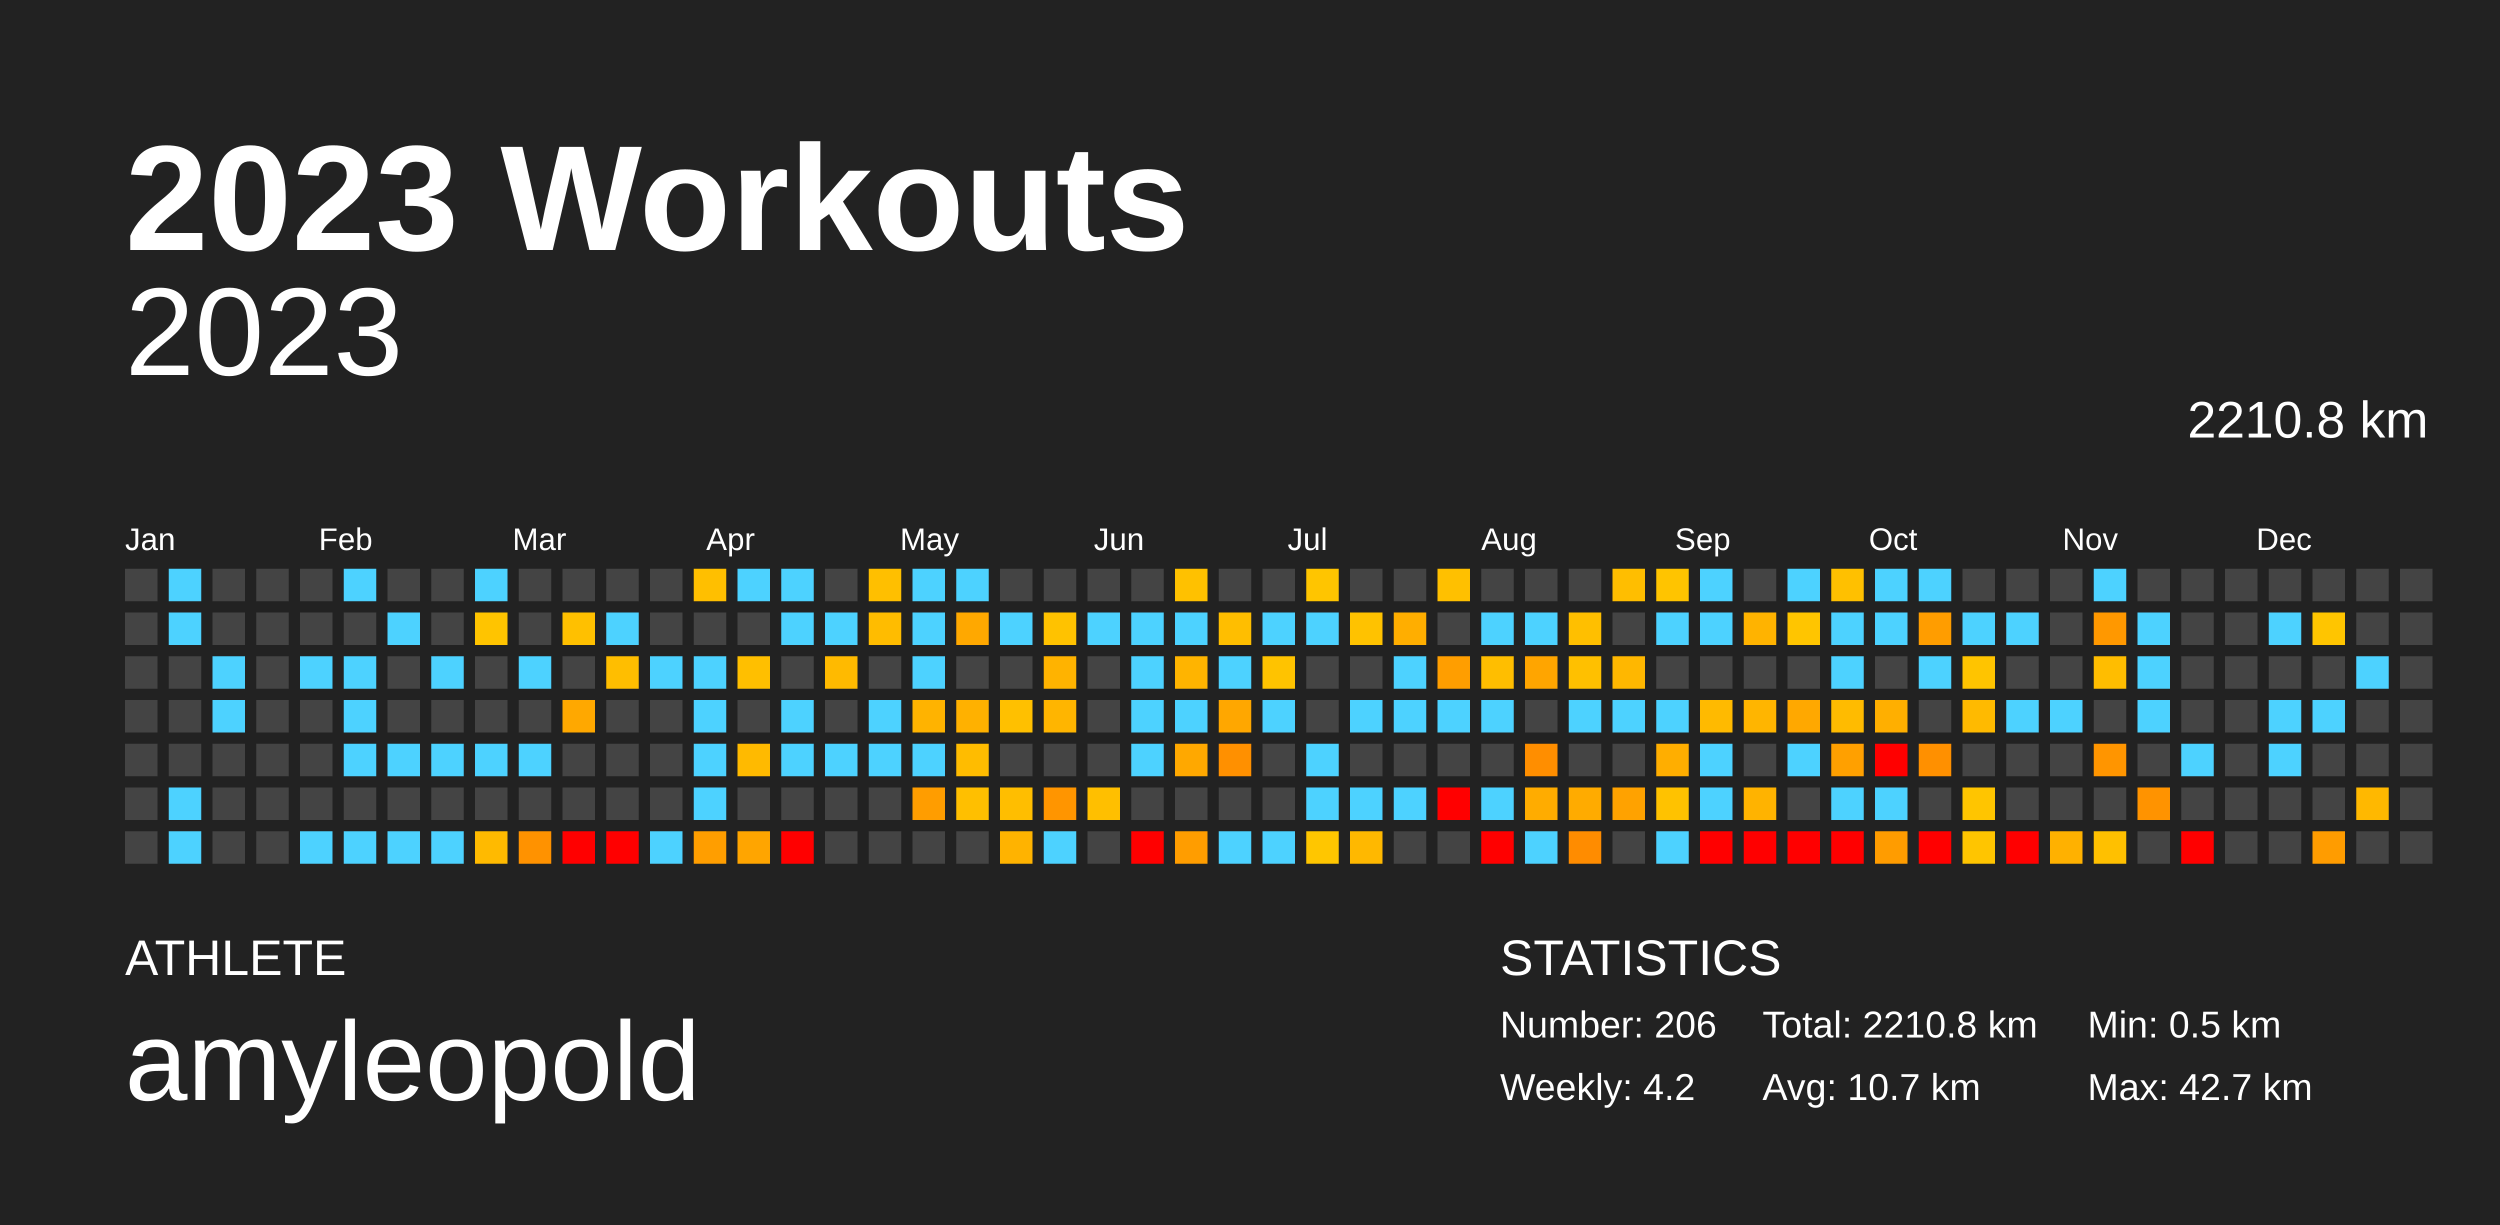
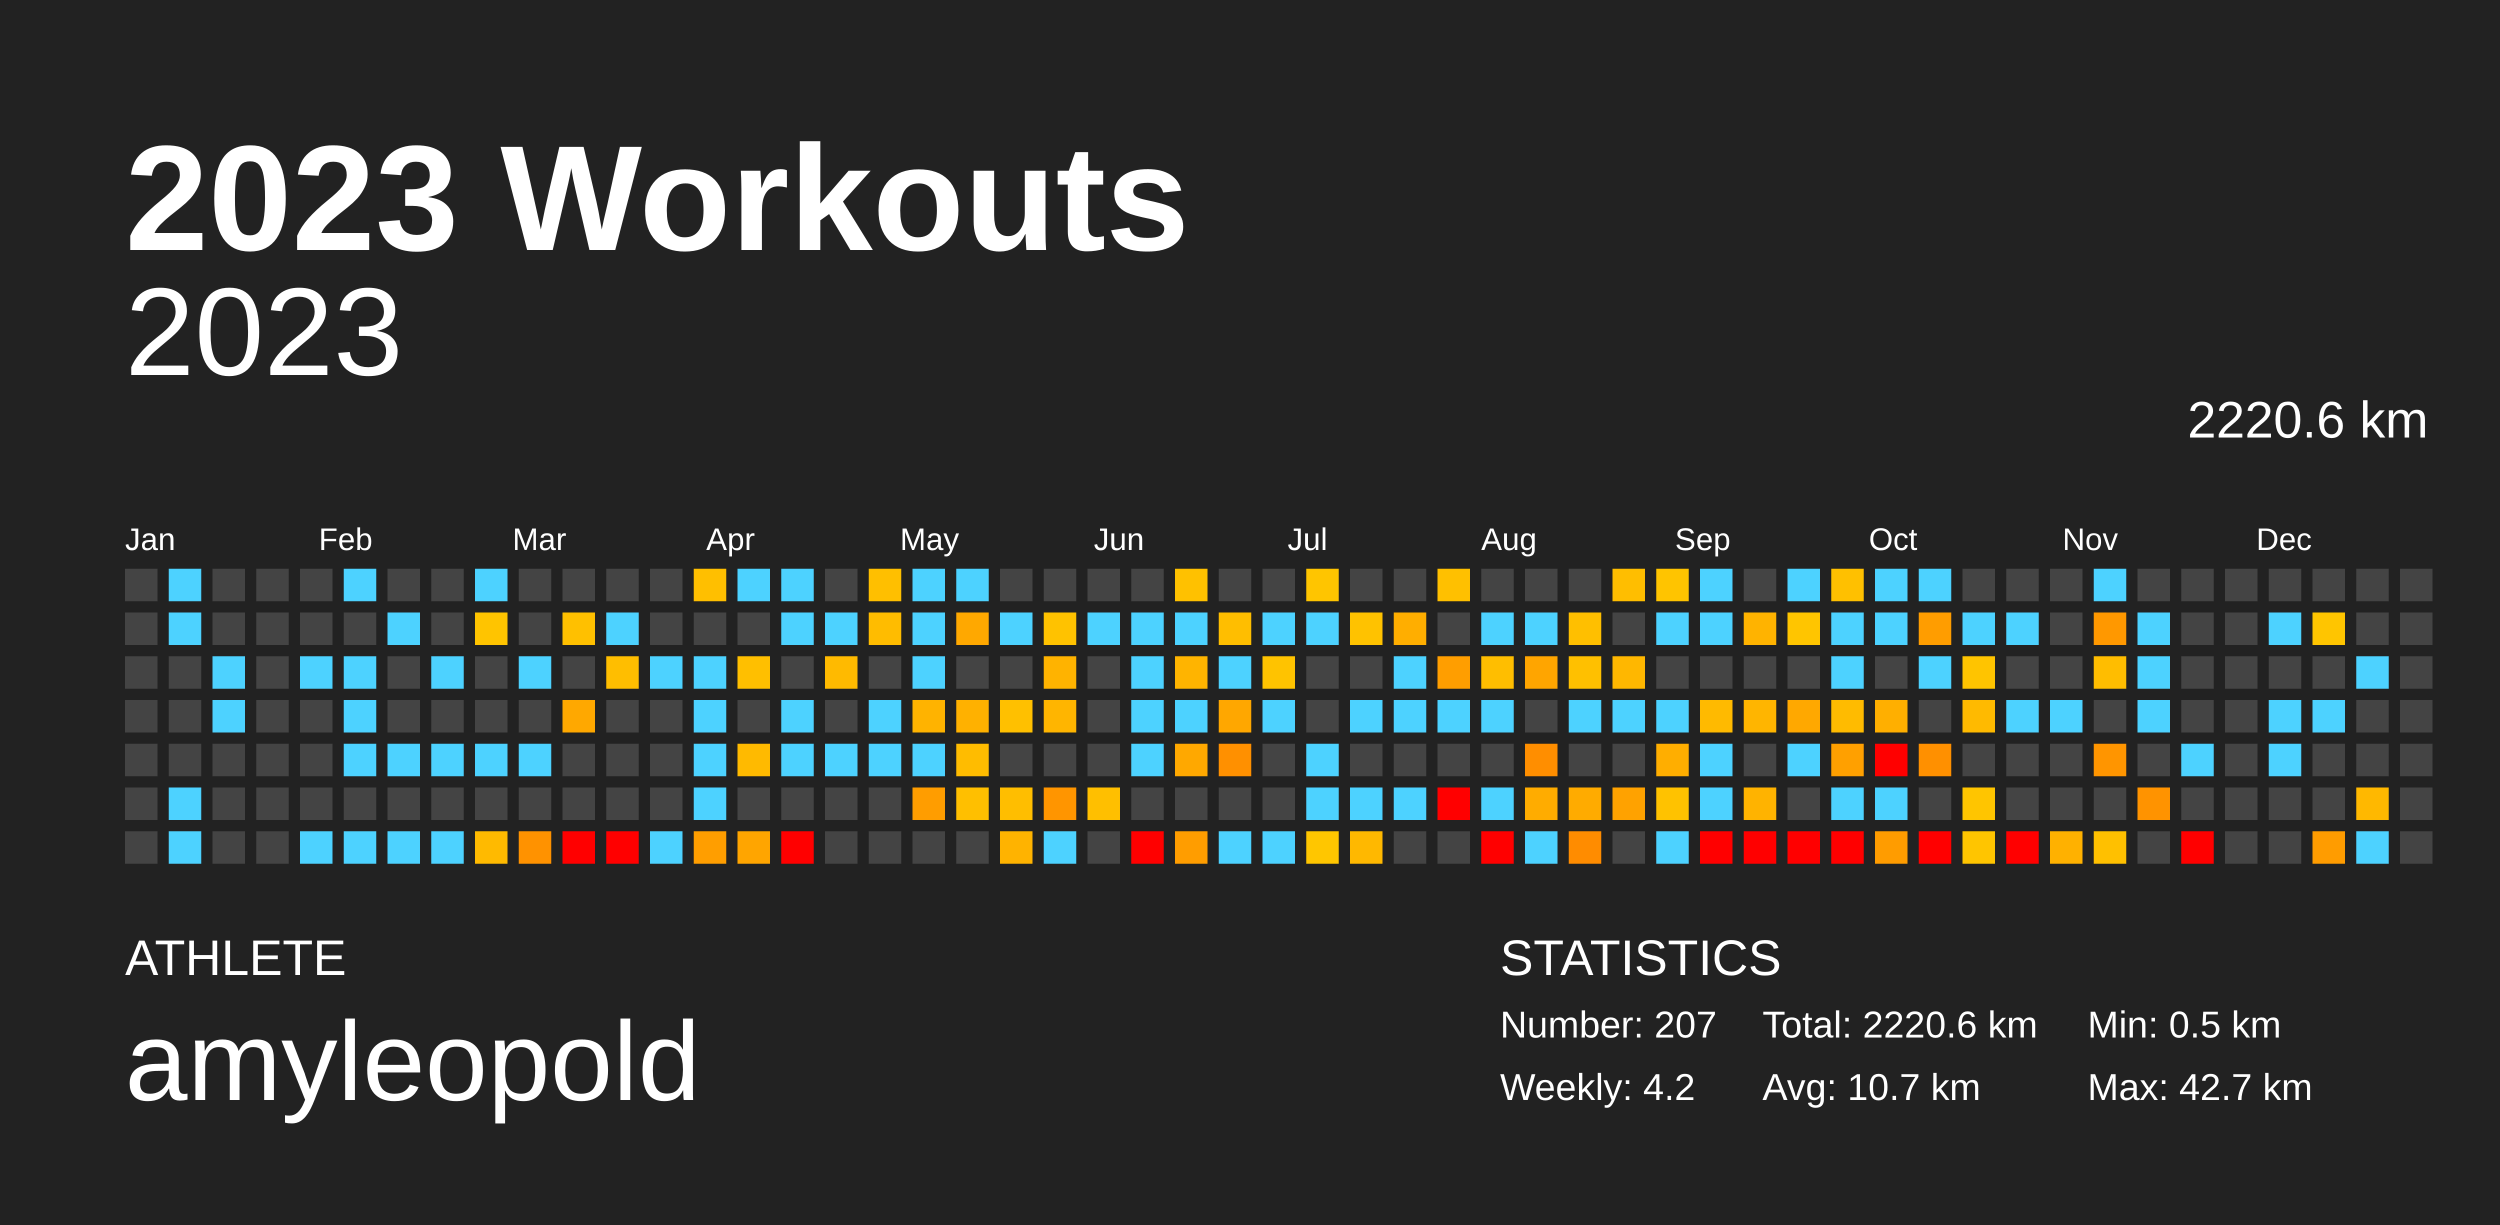
<svg xmlns="http://www.w3.org/2000/svg" baseProfile="full" height="98mm" version="1.1" viewBox="0,0,200,98" width="200mm">
  <defs />
  <rect fill="#222222" height="98" width="200" x="0" y="0" />
  <text fill="#FFFFFF" style="font-size:12px; font-family:Arial; font-weight:bold;" x="10" y="20">2023 Workouts</text>
  <text fill="#FFFFFF" style="font-size:4px; font-family:Arial" x="10" y="78">ATHLETE</text>
  <text fill="#FFFFFF" style="font-size:9px; font-family:Arial" x="10" y="88">amyleopold</text>
  <text fill="#FFFFFF" style="font-size:4px; font-family:Arial" x="120" y="78">STATISTICS</text>
-   <text fill="#FFFFFF" style="font-size:3px; font-family:Arial" x="120" y="83">Number: 206</text>
+   <text fill="#FFFFFF" style="font-size:3px; font-family:Arial" x="120" y="83">Number: 207</text>
  <text fill="#FFFFFF" style="font-size:3px; font-family:Arial" x="120" y="88">Weekly: 4.2</text>
-   <text fill="#FFFFFF" style="font-size:3px; font-family:Arial" x="141" y="83">Total: 2210.8 km</text>
+   <text fill="#FFFFFF" style="font-size:3px; font-family:Arial" x="141" y="83">Total: 2220.6 km</text>
  <text fill="#FFFFFF" style="font-size:3px; font-family:Arial" x="141" y="88">Avg: 10.7 km</text>
  <text fill="#FFFFFF" style="font-size:3px; font-family:Arial" x="167" y="83">Min: 0.5 km</text>
  <text fill="#FFFFFF" style="font-size:3px; font-family:Arial" x="167" y="88">Max: 42.7 km</text>
  <text alignment-baseline="hanging" fill="#FFFFFF" style="font-size:10.0px; font-family:Arial;" x="10" y="30">2023</text>
-   <text alignment-baseline="hanging" fill="#FFFFFF" style="font-size:4.125px; font-family:Arial;" x="175" y="35">2210.8 km</text>
+   <text alignment-baseline="hanging" fill="#FFFFFF" style="font-size:4.125px; font-family:Arial;" x="175" y="35">2220.6 km</text>
  <text fill="#FFFFFF" style="font-size:2.5px; font-family:Arial" x="10.0" y="44">Jan</text>
  <text fill="#FFFFFF" style="font-size:2.5px; font-family:Arial" x="25.5" y="44">Feb</text>
  <text fill="#FFFFFF" style="font-size:2.5px; font-family:Arial" x="41.0" y="44">Mar</text>
  <text fill="#FFFFFF" style="font-size:2.5px; font-family:Arial" x="56.5" y="44">Apr</text>
  <text fill="#FFFFFF" style="font-size:2.5px; font-family:Arial" x="72.0" y="44">May</text>
  <text fill="#FFFFFF" style="font-size:2.5px; font-family:Arial" x="87.5" y="44">Jun</text>
  <text fill="#FFFFFF" style="font-size:2.5px; font-family:Arial" x="103.0" y="44">Jul</text>
  <text fill="#FFFFFF" style="font-size:2.5px; font-family:Arial" x="118.5" y="44">Aug</text>
  <text fill="#FFFFFF" style="font-size:2.5px; font-family:Arial" x="134.0" y="44">Sep</text>
  <text fill="#FFFFFF" style="font-size:2.5px; font-family:Arial" x="149.5" y="44">Oct</text>
  <text fill="#FFFFFF" style="font-size:2.5px; font-family:Arial" x="165.0" y="44">Nov</text>
  <text fill="#FFFFFF" style="font-size:2.5px; font-family:Arial" x="180.5" y="44">Dec</text>
  <rect fill="#444444" height="2.6" width="2.6" x="10.0" y="45.5" />
  <rect fill="#444444" height="2.6" width="2.6" x="10.0" y="49.0" />
  <rect fill="#444444" height="2.6" width="2.6" x="10.0" y="52.5" />
  <rect fill="#444444" height="2.6" width="2.6" x="10.0" y="56.0" />
  <rect fill="#444444" height="2.6" width="2.6" x="10.0" y="59.5" />
  <rect fill="#444444" height="2.6" width="2.6" x="10.0" y="63.0" />
  <rect fill="#444444" height="2.6" width="2.6" x="10.0" y="66.5" />
  <rect fill="#4dd2ff" height="2.6" width="2.6" x="13.5" y="45.5" />
  <rect fill="#4dd2ff" height="2.6" width="2.6" x="13.5" y="49.0" />
  <rect fill="#444444" height="2.6" width="2.6" x="13.5" y="52.5" />
  <rect fill="#444444" height="2.6" width="2.6" x="13.5" y="56.0" />
  <rect fill="#444444" height="2.6" width="2.6" x="13.5" y="59.5" />
  <rect fill="#4dd2ff" height="2.6" width="2.6" x="13.5" y="63.0" />
  <rect fill="#4dd2ff" height="2.6" width="2.6" x="13.5" y="66.5" />
  <rect fill="#444444" height="2.6" width="2.6" x="17.0" y="45.5" />
  <rect fill="#444444" height="2.6" width="2.6" x="17.0" y="49.0" />
  <rect fill="#4dd2ff" height="2.6" width="2.6" x="17.0" y="52.5" />
  <rect fill="#4dd2ff" height="2.6" width="2.6" x="17.0" y="56.0" />
  <rect fill="#444444" height="2.6" width="2.6" x="17.0" y="59.5" />
  <rect fill="#444444" height="2.6" width="2.6" x="17.0" y="63.0" />
  <rect fill="#444444" height="2.6" width="2.6" x="17.0" y="66.5" />
  <rect fill="#444444" height="2.6" width="2.6" x="20.5" y="45.5" />
  <rect fill="#444444" height="2.6" width="2.6" x="20.5" y="49.0" />
  <rect fill="#444444" height="2.6" width="2.6" x="20.5" y="52.5" />
  <rect fill="#444444" height="2.6" width="2.6" x="20.5" y="56.0" />
  <rect fill="#444444" height="2.6" width="2.6" x="20.5" y="59.5" />
  <rect fill="#444444" height="2.6" width="2.6" x="20.5" y="63.0" />
  <rect fill="#444444" height="2.6" width="2.6" x="20.5" y="66.5" />
  <rect fill="#444444" height="2.6" width="2.6" x="24.0" y="45.5" />
  <rect fill="#444444" height="2.6" width="2.6" x="24.0" y="49.0" />
  <rect fill="#4dd2ff" height="2.6" width="2.6" x="24.0" y="52.5" />
  <rect fill="#444444" height="2.6" width="2.6" x="24.0" y="56.0" />
  <rect fill="#444444" height="2.6" width="2.6" x="24.0" y="59.5" />
  <rect fill="#444444" height="2.6" width="2.6" x="24.0" y="63.0" />
  <rect fill="#4dd2ff" height="2.6" width="2.6" x="24.0" y="66.5" />
  <rect fill="#4dd2ff" height="2.6" width="2.6" x="27.5" y="45.5" />
  <rect fill="#444444" height="2.6" width="2.6" x="27.5" y="49.0" />
  <rect fill="#4dd2ff" height="2.6" width="2.6" x="27.5" y="52.5" />
  <rect fill="#4dd2ff" height="2.6" width="2.6" x="27.5" y="56.0" />
  <rect fill="#4dd2ff" height="2.6" width="2.6" x="27.5" y="59.5" />
  <rect fill="#444444" height="2.6" width="2.6" x="27.5" y="63.0" />
  <rect fill="#4dd2ff" height="2.6" width="2.6" x="27.5" y="66.5" />
  <rect fill="#444444" height="2.6" width="2.6" x="31.0" y="45.5" />
  <rect fill="#4dd2ff" height="2.6" width="2.6" x="31.0" y="49.0" />
  <rect fill="#444444" height="2.6" width="2.6" x="31.0" y="52.5" />
  <rect fill="#444444" height="2.6" width="2.6" x="31.0" y="56.0" />
  <rect fill="#4dd2ff" height="2.6" width="2.6" x="31.0" y="59.5" />
  <rect fill="#444444" height="2.6" width="2.6" x="31.0" y="63.0" />
  <rect fill="#4dd2ff" height="2.6" width="2.6" x="31.0" y="66.5" />
  <rect fill="#444444" height="2.6" width="2.6" x="34.5" y="45.5" />
  <rect fill="#444444" height="2.6" width="2.6" x="34.5" y="49.0" />
  <rect fill="#4dd2ff" height="2.6" width="2.6" x="34.5" y="52.5" />
  <rect fill="#444444" height="2.6" width="2.6" x="34.5" y="56.0" />
  <rect fill="#4dd2ff" height="2.6" width="2.6" x="34.5" y="59.5" />
  <rect fill="#444444" height="2.6" width="2.6" x="34.5" y="63.0" />
  <rect fill="#4dd2ff" height="2.6" width="2.6" x="34.5" y="66.5" />
  <rect fill="#4dd2ff" height="2.6" width="2.6" x="38.0" y="45.5" />
  <rect fill="#ffc400" height="2.6" width="2.6" x="38.0" y="49.0" />
  <rect fill="#444444" height="2.6" width="2.6" x="38.0" y="52.5" />
  <rect fill="#444444" height="2.6" width="2.6" x="38.0" y="56.0" />
  <rect fill="#4dd2ff" height="2.6" width="2.6" x="38.0" y="59.5" />
  <rect fill="#444444" height="2.6" width="2.6" x="38.0" y="63.0" />
  <rect fill="#ffba00" height="2.6" width="2.6" x="38.0" y="66.5" />
  <rect fill="#444444" height="2.6" width="2.6" x="41.5" y="45.5" />
  <rect fill="#444444" height="2.6" width="2.6" x="41.5" y="49.0" />
  <rect fill="#4dd2ff" height="2.6" width="2.6" x="41.5" y="52.5" />
  <rect fill="#444444" height="2.6" width="2.6" x="41.5" y="56.0" />
  <rect fill="#4dd2ff" height="2.6" width="2.6" x="41.5" y="59.5" />
  <rect fill="#444444" height="2.6" width="2.6" x="41.5" y="63.0" />
  <rect fill="#ff9200" height="2.6" width="2.6" x="41.5" y="66.5" />
  <rect fill="#444444" height="2.6" width="2.6" x="45.0" y="45.5" />
  <rect fill="#ffc000" height="2.6" width="2.6" x="45.0" y="49.0" />
  <rect fill="#444444" height="2.6" width="2.6" x="45.0" y="52.5" />
  <rect fill="#ffa800" height="2.6" width="2.6" x="45.0" y="56.0" />
  <rect fill="#444444" height="2.6" width="2.6" x="45.0" y="59.5" />
  <rect fill="#444444" height="2.6" width="2.6" x="45.0" y="63.0" />
  <rect fill="red" height="2.6" width="2.6" x="45.0" y="66.5" />
  <rect fill="#444444" height="2.6" width="2.6" x="48.5" y="45.5" />
  <rect fill="#4dd2ff" height="2.6" width="2.6" x="48.5" y="49.0" />
  <rect fill="#ffbe00" height="2.6" width="2.6" x="48.5" y="52.5" />
  <rect fill="#444444" height="2.6" width="2.6" x="48.5" y="56.0" />
  <rect fill="#444444" height="2.6" width="2.6" x="48.5" y="59.5" />
  <rect fill="#444444" height="2.6" width="2.6" x="48.5" y="63.0" />
  <rect fill="red" height="2.6" width="2.6" x="48.5" y="66.5" />
  <rect fill="#444444" height="2.6" width="2.6" x="52.0" y="45.5" />
  <rect fill="#444444" height="2.6" width="2.6" x="52.0" y="49.0" />
  <rect fill="#4dd2ff" height="2.6" width="2.6" x="52.0" y="52.5" />
  <rect fill="#444444" height="2.6" width="2.6" x="52.0" y="56.0" />
  <rect fill="#444444" height="2.6" width="2.6" x="52.0" y="59.5" />
  <rect fill="#444444" height="2.6" width="2.6" x="52.0" y="63.0" />
  <rect fill="#4dd2ff" height="2.6" width="2.6" x="52.0" y="66.5" />
  <rect fill="#ffbf00" height="2.6" width="2.6" x="55.5" y="45.5" />
  <rect fill="#444444" height="2.6" width="2.6" x="55.5" y="49.0" />
  <rect fill="#4dd2ff" height="2.6" width="2.6" x="55.5" y="52.5" />
  <rect fill="#4dd2ff" height="2.6" width="2.6" x="55.5" y="56.0" />
  <rect fill="#4dd2ff" height="2.6" width="2.6" x="55.5" y="59.5" />
  <rect fill="#4dd2ff" height="2.6" width="2.6" x="55.5" y="63.0" />
  <rect fill="#ff9e00" height="2.6" width="2.6" x="55.5" y="66.5" />
  <rect fill="#4dd2ff" height="2.6" width="2.6" x="59.0" y="45.5" />
  <rect fill="#444444" height="2.6" width="2.6" x="59.0" y="49.0" />
  <rect fill="#ffbf00" height="2.6" width="2.6" x="59.0" y="52.5" />
  <rect fill="#444444" height="2.6" width="2.6" x="59.0" y="56.0" />
  <rect fill="#ffba00" height="2.6" width="2.6" x="59.0" y="59.5" />
  <rect fill="#444444" height="2.6" width="2.6" x="59.0" y="63.0" />
  <rect fill="#ffa500" height="2.6" width="2.6" x="59.0" y="66.5" />
  <rect fill="#4dd2ff" height="2.6" width="2.6" x="62.5" y="45.5" />
  <rect fill="#4dd2ff" height="2.6" width="2.6" x="62.5" y="49.0" />
  <rect fill="#444444" height="2.6" width="2.6" x="62.5" y="52.5" />
  <rect fill="#4dd2ff" height="2.6" width="2.6" x="62.5" y="56.0" />
  <rect fill="#4dd2ff" height="2.6" width="2.6" x="62.5" y="59.5" />
  <rect fill="#444444" height="2.6" width="2.6" x="62.5" y="63.0" />
  <rect fill="red" height="2.6" width="2.6" x="62.5" y="66.5" />
  <rect fill="#444444" height="2.6" width="2.6" x="66.0" y="45.5" />
  <rect fill="#4dd2ff" height="2.6" width="2.6" x="66.0" y="49.0" />
  <rect fill="#ffba00" height="2.6" width="2.6" x="66.0" y="52.5" />
  <rect fill="#444444" height="2.6" width="2.6" x="66.0" y="56.0" />
  <rect fill="#4dd2ff" height="2.6" width="2.6" x="66.0" y="59.5" />
  <rect fill="#444444" height="2.6" width="2.6" x="66.0" y="63.0" />
  <rect fill="#444444" height="2.6" width="2.6" x="66.0" y="66.5" />
  <rect fill="#ffbf00" height="2.6" width="2.6" x="69.5" y="45.5" />
  <rect fill="#ffbc00" height="2.6" width="2.6" x="69.5" y="49.0" />
  <rect fill="#444444" height="2.6" width="2.6" x="69.5" y="52.5" />
  <rect fill="#4dd2ff" height="2.6" width="2.6" x="69.5" y="56.0" />
  <rect fill="#4dd2ff" height="2.6" width="2.6" x="69.5" y="59.5" />
  <rect fill="#444444" height="2.6" width="2.6" x="69.5" y="63.0" />
  <rect fill="#444444" height="2.6" width="2.6" x="69.5" y="66.5" />
  <rect fill="#4dd2ff" height="2.6" width="2.6" x="73.0" y="45.5" />
  <rect fill="#4dd2ff" height="2.6" width="2.6" x="73.0" y="49.0" />
  <rect fill="#4dd2ff" height="2.6" width="2.6" x="73.0" y="52.5" />
  <rect fill="#ffb300" height="2.6" width="2.6" x="73.0" y="56.0" />
  <rect fill="#4dd2ff" height="2.6" width="2.6" x="73.0" y="59.5" />
  <rect fill="#ff9d00" height="2.6" width="2.6" x="73.0" y="63.0" />
  <rect fill="#444444" height="2.6" width="2.6" x="73.0" y="66.5" />
  <rect fill="#4dd2ff" height="2.6" width="2.6" x="76.5" y="45.5" />
  <rect fill="#ffa800" height="2.6" width="2.6" x="76.5" y="49.0" />
  <rect fill="#444444" height="2.6" width="2.6" x="76.5" y="52.5" />
  <rect fill="#ffb100" height="2.6" width="2.6" x="76.5" y="56.0" />
  <rect fill="#ffbc00" height="2.6" width="2.6" x="76.5" y="59.5" />
  <rect fill="#ffbf00" height="2.6" width="2.6" x="76.5" y="63.0" />
  <rect fill="#444444" height="2.6" width="2.6" x="76.5" y="66.5" />
  <rect fill="#444444" height="2.6" width="2.6" x="80.0" y="45.5" />
  <rect fill="#4dd2ff" height="2.6" width="2.6" x="80.0" y="49.0" />
  <rect fill="#444444" height="2.6" width="2.6" x="80.0" y="52.5" />
  <rect fill="#ffc000" height="2.6" width="2.6" x="80.0" y="56.0" />
  <rect fill="#444444" height="2.6" width="2.6" x="80.0" y="59.5" />
  <rect fill="#ffbe00" height="2.6" width="2.6" x="80.0" y="63.0" />
  <rect fill="#ffb300" height="2.6" width="2.6" x="80.0" y="66.5" />
  <rect fill="#444444" height="2.6" width="2.6" x="83.5" y="45.5" />
  <rect fill="#ffc200" height="2.6" width="2.6" x="83.5" y="49.0" />
  <rect fill="#ffb300" height="2.6" width="2.6" x="83.5" y="52.5" />
  <rect fill="#ffb500" height="2.6" width="2.6" x="83.5" y="56.0" />
  <rect fill="#444444" height="2.6" width="2.6" x="83.5" y="59.5" />
  <rect fill="#ff9500" height="2.6" width="2.6" x="83.5" y="63.0" />
  <rect fill="#4dd2ff" height="2.6" width="2.6" x="83.5" y="66.5" />
  <rect fill="#444444" height="2.6" width="2.6" x="87.0" y="45.5" />
  <rect fill="#4dd2ff" height="2.6" width="2.6" x="87.0" y="49.0" />
  <rect fill="#444444" height="2.6" width="2.6" x="87.0" y="52.5" />
  <rect fill="#444444" height="2.6" width="2.6" x="87.0" y="56.0" />
  <rect fill="#444444" height="2.6" width="2.6" x="87.0" y="59.5" />
  <rect fill="#ffbf00" height="2.6" width="2.6" x="87.0" y="63.0" />
  <rect fill="#444444" height="2.6" width="2.6" x="87.0" y="66.5" />
  <rect fill="#444444" height="2.6" width="2.6" x="90.5" y="45.5" />
  <rect fill="#4dd2ff" height="2.6" width="2.6" x="90.5" y="49.0" />
  <rect fill="#4dd2ff" height="2.6" width="2.6" x="90.5" y="52.5" />
  <rect fill="#4dd2ff" height="2.6" width="2.6" x="90.5" y="56.0" />
  <rect fill="#4dd2ff" height="2.6" width="2.6" x="90.5" y="59.5" />
  <rect fill="#444444" height="2.6" width="2.6" x="90.5" y="63.0" />
  <rect fill="red" height="2.6" width="2.6" x="90.5" y="66.5" />
  <rect fill="#ffc100" height="2.6" width="2.6" x="94.0" y="45.5" />
  <rect fill="#4dd2ff" height="2.6" width="2.6" x="94.0" y="49.0" />
  <rect fill="#ffb400" height="2.6" width="2.6" x="94.0" y="52.5" />
  <rect fill="#4dd2ff" height="2.6" width="2.6" x="94.0" y="56.0" />
  <rect fill="#ffa800" height="2.6" width="2.6" x="94.0" y="59.5" />
  <rect fill="#444444" height="2.6" width="2.6" x="94.0" y="63.0" />
  <rect fill="#ff9d00" height="2.6" width="2.6" x="94.0" y="66.5" />
  <rect fill="#444444" height="2.6" width="2.6" x="97.5" y="45.5" />
  <rect fill="#ffbe00" height="2.6" width="2.6" x="97.5" y="49.0" />
  <rect fill="#4dd2ff" height="2.6" width="2.6" x="97.5" y="52.5" />
  <rect fill="#ffa700" height="2.6" width="2.6" x="97.5" y="56.0" />
  <rect fill="#ff9000" height="2.6" width="2.6" x="97.5" y="59.5" />
  <rect fill="#444444" height="2.6" width="2.6" x="97.5" y="63.0" />
  <rect fill="#4dd2ff" height="2.6" width="2.6" x="97.5" y="66.5" />
  <rect fill="#444444" height="2.6" width="2.6" x="101.0" y="45.5" />
  <rect fill="#4dd2ff" height="2.6" width="2.6" x="101.0" y="49.0" />
  <rect fill="#ffc300" height="2.6" width="2.6" x="101.0" y="52.5" />
  <rect fill="#4dd2ff" height="2.6" width="2.6" x="101.0" y="56.0" />
  <rect fill="#444444" height="2.6" width="2.6" x="101.0" y="59.5" />
  <rect fill="#444444" height="2.6" width="2.6" x="101.0" y="63.0" />
  <rect fill="#4dd2ff" height="2.6" width="2.6" x="101.0" y="66.5" />
  <rect fill="#ffc500" height="2.6" width="2.6" x="104.5" y="45.5" />
  <rect fill="#4dd2ff" height="2.6" width="2.6" x="104.5" y="49.0" />
  <rect fill="#444444" height="2.6" width="2.6" x="104.5" y="52.5" />
  <rect fill="#444444" height="2.6" width="2.6" x="104.5" y="56.0" />
  <rect fill="#4dd2ff" height="2.6" width="2.6" x="104.5" y="59.5" />
  <rect fill="#4dd2ff" height="2.6" width="2.6" x="104.5" y="63.0" />
  <rect fill="#ffc600" height="2.6" width="2.6" x="104.5" y="66.5" />
  <rect fill="#444444" height="2.6" width="2.6" x="108.0" y="45.5" />
  <rect fill="#ffc200" height="2.6" width="2.6" x="108.0" y="49.0" />
  <rect fill="#444444" height="2.6" width="2.6" x="108.0" y="52.5" />
  <rect fill="#4dd2ff" height="2.6" width="2.6" x="108.0" y="56.0" />
  <rect fill="#444444" height="2.6" width="2.6" x="108.0" y="59.5" />
  <rect fill="#4dd2ff" height="2.6" width="2.6" x="108.0" y="63.0" />
  <rect fill="#ffb800" height="2.6" width="2.6" x="108.0" y="66.5" />
  <rect fill="#444444" height="2.6" width="2.6" x="111.5" y="45.5" />
  <rect fill="#ffae00" height="2.6" width="2.6" x="111.5" y="49.0" />
  <rect fill="#4dd2ff" height="2.6" width="2.6" x="111.5" y="52.5" />
  <rect fill="#4dd2ff" height="2.6" width="2.6" x="111.5" y="56.0" />
  <rect fill="#444444" height="2.6" width="2.6" x="111.5" y="59.5" />
  <rect fill="#4dd2ff" height="2.6" width="2.6" x="111.5" y="63.0" />
  <rect fill="#444444" height="2.6" width="2.6" x="111.5" y="66.5" />
  <rect fill="#ffc000" height="2.6" width="2.6" x="115.0" y="45.5" />
  <rect fill="#444444" height="2.6" width="2.6" x="115.0" y="49.0" />
  <rect fill="#ff9e00" height="2.6" width="2.6" x="115.0" y="52.5" />
  <rect fill="#4dd2ff" height="2.6" width="2.6" x="115.0" y="56.0" />
  <rect fill="#444444" height="2.6" width="2.6" x="115.0" y="59.5" />
  <rect fill="red" height="2.6" width="2.6" x="115.0" y="63.0" />
  <rect fill="#444444" height="2.6" width="2.6" x="115.0" y="66.5" />
  <rect fill="#444444" height="2.6" width="2.6" x="118.5" y="45.5" />
  <rect fill="#4dd2ff" height="2.6" width="2.6" x="118.5" y="49.0" />
  <rect fill="#ffbe00" height="2.6" width="2.6" x="118.5" y="52.5" />
  <rect fill="#4dd2ff" height="2.6" width="2.6" x="118.5" y="56.0" />
  <rect fill="#444444" height="2.6" width="2.6" x="118.5" y="59.5" />
  <rect fill="#4dd2ff" height="2.6" width="2.6" x="118.5" y="63.0" />
  <rect fill="red" height="2.6" width="2.6" x="118.5" y="66.5" />
  <rect fill="#444444" height="2.6" width="2.6" x="122.0" y="45.5" />
  <rect fill="#4dd2ff" height="2.6" width="2.6" x="122.0" y="49.0" />
  <rect fill="#ffa500" height="2.6" width="2.6" x="122.0" y="52.5" />
  <rect fill="#444444" height="2.6" width="2.6" x="122.0" y="56.0" />
  <rect fill="#ff8e00" height="2.6" width="2.6" x="122.0" y="59.5" />
  <rect fill="#ffac00" height="2.6" width="2.6" x="122.0" y="63.0" />
  <rect fill="#4dd2ff" height="2.6" width="2.6" x="122.0" y="66.5" />
  <rect fill="#444444" height="2.6" width="2.6" x="125.5" y="45.5" />
  <rect fill="#ffbf00" height="2.6" width="2.6" x="125.5" y="49.0" />
  <rect fill="#ffc000" height="2.6" width="2.6" x="125.5" y="52.5" />
  <rect fill="#4dd2ff" height="2.6" width="2.6" x="125.5" y="56.0" />
  <rect fill="#444444" height="2.6" width="2.6" x="125.5" y="59.5" />
  <rect fill="#ffab00" height="2.6" width="2.6" x="125.5" y="63.0" />
  <rect fill="#ff8c00" height="2.6" width="2.6" x="125.5" y="66.5" />
  <rect fill="#ffbe00" height="2.6" width="2.6" x="129.0" y="45.5" />
  <rect fill="#444444" height="2.6" width="2.6" x="129.0" y="49.0" />
  <rect fill="#ffb700" height="2.6" width="2.6" x="129.0" y="52.5" />
  <rect fill="#4dd2ff" height="2.6" width="2.6" x="129.0" y="56.0" />
  <rect fill="#444444" height="2.6" width="2.6" x="129.0" y="59.5" />
  <rect fill="#ffa200" height="2.6" width="2.6" x="129.0" y="63.0" />
  <rect fill="#444444" height="2.6" width="2.6" x="129.0" y="66.5" />
  <rect fill="#ffc400" height="2.6" width="2.6" x="132.5" y="45.5" />
  <rect fill="#4dd2ff" height="2.6" width="2.6" x="132.5" y="49.0" />
  <rect fill="#444444" height="2.6" width="2.6" x="132.5" y="52.5" />
  <rect fill="#4dd2ff" height="2.6" width="2.6" x="132.5" y="56.0" />
  <rect fill="#ffae00" height="2.6" width="2.6" x="132.5" y="59.5" />
  <rect fill="#ffc200" height="2.6" width="2.6" x="132.5" y="63.0" />
  <rect fill="#4dd2ff" height="2.6" width="2.6" x="132.5" y="66.5" />
  <rect fill="#4dd2ff" height="2.6" width="2.6" x="136.0" y="45.5" />
  <rect fill="#4dd2ff" height="2.6" width="2.6" x="136.0" y="49.0" />
  <rect fill="#444444" height="2.6" width="2.6" x="136.0" y="52.5" />
  <rect fill="#ffba00" height="2.6" width="2.6" x="136.0" y="56.0" />
  <rect fill="#4dd2ff" height="2.6" width="2.6" x="136.0" y="59.5" />
  <rect fill="#4dd2ff" height="2.6" width="2.6" x="136.0" y="63.0" />
  <rect fill="red" height="2.6" width="2.6" x="136.0" y="66.5" />
  <rect fill="#444444" height="2.6" width="2.6" x="139.5" y="45.5" />
  <rect fill="#ffb300" height="2.6" width="2.6" x="139.5" y="49.0" />
  <rect fill="#444444" height="2.6" width="2.6" x="139.5" y="52.5" />
  <rect fill="#ffb500" height="2.6" width="2.6" x="139.5" y="56.0" />
  <rect fill="#444444" height="2.6" width="2.6" x="139.5" y="59.5" />
  <rect fill="#ffb300" height="2.6" width="2.6" x="139.5" y="63.0" />
  <rect fill="red" height="2.6" width="2.6" x="139.5" y="66.5" />
  <rect fill="#4dd2ff" height="2.6" width="2.6" x="143.0" y="45.5" />
  <rect fill="#ffc500" height="2.6" width="2.6" x="143.0" y="49.0" />
  <rect fill="#444444" height="2.6" width="2.6" x="143.0" y="52.5" />
  <rect fill="#ffa800" height="2.6" width="2.6" x="143.0" y="56.0" />
  <rect fill="#4dd2ff" height="2.6" width="2.6" x="143.0" y="59.5" />
  <rect fill="#444444" height="2.6" width="2.6" x="143.0" y="63.0" />
  <rect fill="red" height="2.6" width="2.6" x="143.0" y="66.5" />
  <rect fill="#ffc000" height="2.6" width="2.6" x="146.5" y="45.5" />
  <rect fill="#4dd2ff" height="2.6" width="2.6" x="146.5" y="49.0" />
  <rect fill="#4dd2ff" height="2.6" width="2.6" x="146.5" y="52.5" />
  <rect fill="#ffbb00" height="2.6" width="2.6" x="146.5" y="56.0" />
  <rect fill="#ffa000" height="2.6" width="2.6" x="146.5" y="59.5" />
  <rect fill="#4dd2ff" height="2.6" width="2.6" x="146.5" y="63.0" />
  <rect fill="red" height="2.6" width="2.6" x="146.5" y="66.5" />
  <rect fill="#4dd2ff" height="2.6" width="2.6" x="150.0" y="45.5" />
  <rect fill="#4dd2ff" height="2.6" width="2.6" x="150.0" y="49.0" />
  <rect fill="#444444" height="2.6" width="2.6" x="150.0" y="52.5" />
  <rect fill="#ffaf00" height="2.6" width="2.6" x="150.0" y="56.0" />
  <rect fill="red" height="2.6" width="2.6" x="150.0" y="59.5" />
  <rect fill="#4dd2ff" height="2.6" width="2.6" x="150.0" y="63.0" />
  <rect fill="#ff9c00" height="2.6" width="2.6" x="150.0" y="66.5" />
  <rect fill="#4dd2ff" height="2.6" width="2.6" x="153.5" y="45.5" />
  <rect fill="#ff9d00" height="2.6" width="2.6" x="153.5" y="49.0" />
  <rect fill="#4dd2ff" height="2.6" width="2.6" x="153.5" y="52.5" />
  <rect fill="#444444" height="2.6" width="2.6" x="153.5" y="56.0" />
  <rect fill="#ff9000" height="2.6" width="2.6" x="153.5" y="59.5" />
  <rect fill="#444444" height="2.6" width="2.6" x="153.5" y="63.0" />
  <rect fill="red" height="2.6" width="2.6" x="153.5" y="66.5" />
  <rect fill="#444444" height="2.6" width="2.6" x="157.0" y="45.5" />
  <rect fill="#4dd2ff" height="2.6" width="2.6" x="157.0" y="49.0" />
  <rect fill="#ffc400" height="2.6" width="2.6" x="157.0" y="52.5" />
  <rect fill="#ffba00" height="2.6" width="2.6" x="157.0" y="56.0" />
  <rect fill="#444444" height="2.6" width="2.6" x="157.0" y="59.5" />
  <rect fill="#ffc500" height="2.6" width="2.6" x="157.0" y="63.0" />
  <rect fill="#ffc500" height="2.6" width="2.6" x="157.0" y="66.5" />
  <rect fill="#444444" height="2.6" width="2.6" x="160.5" y="45.5" />
  <rect fill="#4dd2ff" height="2.6" width="2.6" x="160.5" y="49.0" />
  <rect fill="#444444" height="2.6" width="2.6" x="160.5" y="52.5" />
  <rect fill="#4dd2ff" height="2.6" width="2.6" x="160.5" y="56.0" />
  <rect fill="#444444" height="2.6" width="2.6" x="160.5" y="59.5" />
  <rect fill="#444444" height="2.6" width="2.6" x="160.5" y="63.0" />
  <rect fill="red" height="2.6" width="2.6" x="160.5" y="66.5" />
  <rect fill="#444444" height="2.6" width="2.6" x="164.0" y="45.5" />
  <rect fill="#444444" height="2.6" width="2.6" x="164.0" y="49.0" />
  <rect fill="#444444" height="2.6" width="2.6" x="164.0" y="52.5" />
  <rect fill="#4dd2ff" height="2.6" width="2.6" x="164.0" y="56.0" />
  <rect fill="#444444" height="2.6" width="2.6" x="164.0" y="59.5" />
  <rect fill="#444444" height="2.6" width="2.6" x="164.0" y="63.0" />
  <rect fill="#ffb100" height="2.6" width="2.6" x="164.0" y="66.5" />
  <rect fill="#4dd2ff" height="2.6" width="2.6" x="167.5" y="45.5" />
  <rect fill="#ff9800" height="2.6" width="2.6" x="167.5" y="49.0" />
  <rect fill="#ffbd00" height="2.6" width="2.6" x="167.5" y="52.5" />
  <rect fill="#444444" height="2.6" width="2.6" x="167.5" y="56.0" />
  <rect fill="#ff9500" height="2.6" width="2.6" x="167.5" y="59.5" />
  <rect fill="#444444" height="2.6" width="2.6" x="167.5" y="63.0" />
  <rect fill="#ffc000" height="2.6" width="2.6" x="167.5" y="66.5" />
  <rect fill="#444444" height="2.6" width="2.6" x="171.0" y="45.5" />
  <rect fill="#4dd2ff" height="2.6" width="2.6" x="171.0" y="49.0" />
  <rect fill="#4dd2ff" height="2.6" width="2.6" x="171.0" y="52.5" />
  <rect fill="#4dd2ff" height="2.6" width="2.6" x="171.0" y="56.0" />
  <rect fill="#444444" height="2.6" width="2.6" x="171.0" y="59.5" />
  <rect fill="#ff9300" height="2.6" width="2.6" x="171.0" y="63.0" />
  <rect fill="#444444" height="2.6" width="2.6" x="171.0" y="66.5" />
  <rect fill="#444444" height="2.6" width="2.6" x="174.5" y="45.5" />
  <rect fill="#444444" height="2.6" width="2.6" x="174.5" y="49.0" />
  <rect fill="#444444" height="2.6" width="2.6" x="174.5" y="52.5" />
  <rect fill="#444444" height="2.6" width="2.6" x="174.5" y="56.0" />
  <rect fill="#4dd2ff" height="2.6" width="2.6" x="174.5" y="59.5" />
  <rect fill="#444444" height="2.6" width="2.6" x="174.5" y="63.0" />
  <rect fill="red" height="2.6" width="2.6" x="174.5" y="66.5" />
  <rect fill="#444444" height="2.6" width="2.6" x="178.0" y="45.5" />
  <rect fill="#444444" height="2.6" width="2.6" x="178.0" y="49.0" />
  <rect fill="#444444" height="2.6" width="2.6" x="178.0" y="52.5" />
  <rect fill="#444444" height="2.6" width="2.6" x="178.0" y="56.0" />
  <rect fill="#444444" height="2.6" width="2.6" x="178.0" y="59.5" />
  <rect fill="#444444" height="2.6" width="2.6" x="178.0" y="63.0" />
  <rect fill="#444444" height="2.6" width="2.6" x="178.0" y="66.5" />
  <rect fill="#444444" height="2.6" width="2.6" x="181.5" y="45.5" />
  <rect fill="#4dd2ff" height="2.6" width="2.6" x="181.5" y="49.0" />
  <rect fill="#444444" height="2.6" width="2.6" x="181.5" y="52.5" />
  <rect fill="#4dd2ff" height="2.6" width="2.6" x="181.5" y="56.0" />
  <rect fill="#4dd2ff" height="2.6" width="2.6" x="181.5" y="59.5" />
  <rect fill="#444444" height="2.6" width="2.6" x="181.5" y="63.0" />
  <rect fill="#444444" height="2.6" width="2.6" x="181.5" y="66.5" />
  <rect fill="#444444" height="2.6" width="2.6" x="185.0" y="45.5" />
  <rect fill="#ffc500" height="2.6" width="2.6" x="185.0" y="49.0" />
  <rect fill="#444444" height="2.6" width="2.6" x="185.0" y="52.5" />
  <rect fill="#4dd2ff" height="2.6" width="2.6" x="185.0" y="56.0" />
  <rect fill="#444444" height="2.6" width="2.6" x="185.0" y="59.5" />
  <rect fill="#444444" height="2.6" width="2.6" x="185.0" y="63.0" />
  <rect fill="#ff9c00" height="2.6" width="2.6" x="185.0" y="66.5" />
  <rect fill="#444444" height="2.6" width="2.6" x="188.5" y="45.5" />
  <rect fill="#444444" height="2.6" width="2.6" x="188.5" y="49.0" />
  <rect fill="#4dd2ff" height="2.6" width="2.6" x="188.5" y="52.5" />
  <rect fill="#444444" height="2.6" width="2.6" x="188.5" y="56.0" />
  <rect fill="#444444" height="2.6" width="2.6" x="188.5" y="59.5" />
  <rect fill="#ffb800" height="2.6" width="2.6" x="188.5" y="63.0" />
-   <rect fill="#444444" height="2.6" width="2.6" x="188.5" y="66.5" />
+   <rect fill="#4dd2ff" height="2.6" width="2.6" x="188.5" y="66.5" />
  <rect fill="#444444" height="2.6" width="2.6" x="192.0" y="45.5" />
  <rect fill="#444444" height="2.6" width="2.6" x="192.0" y="49.0" />
  <rect fill="#444444" height="2.6" width="2.6" x="192.0" y="52.5" />
  <rect fill="#444444" height="2.6" width="2.6" x="192.0" y="56.0" />
  <rect fill="#444444" height="2.6" width="2.6" x="192.0" y="59.5" />
  <rect fill="#444444" height="2.6" width="2.6" x="192.0" y="63.0" />
  <rect fill="#444444" height="2.6" width="2.6" x="192.0" y="66.5" />
</svg>
